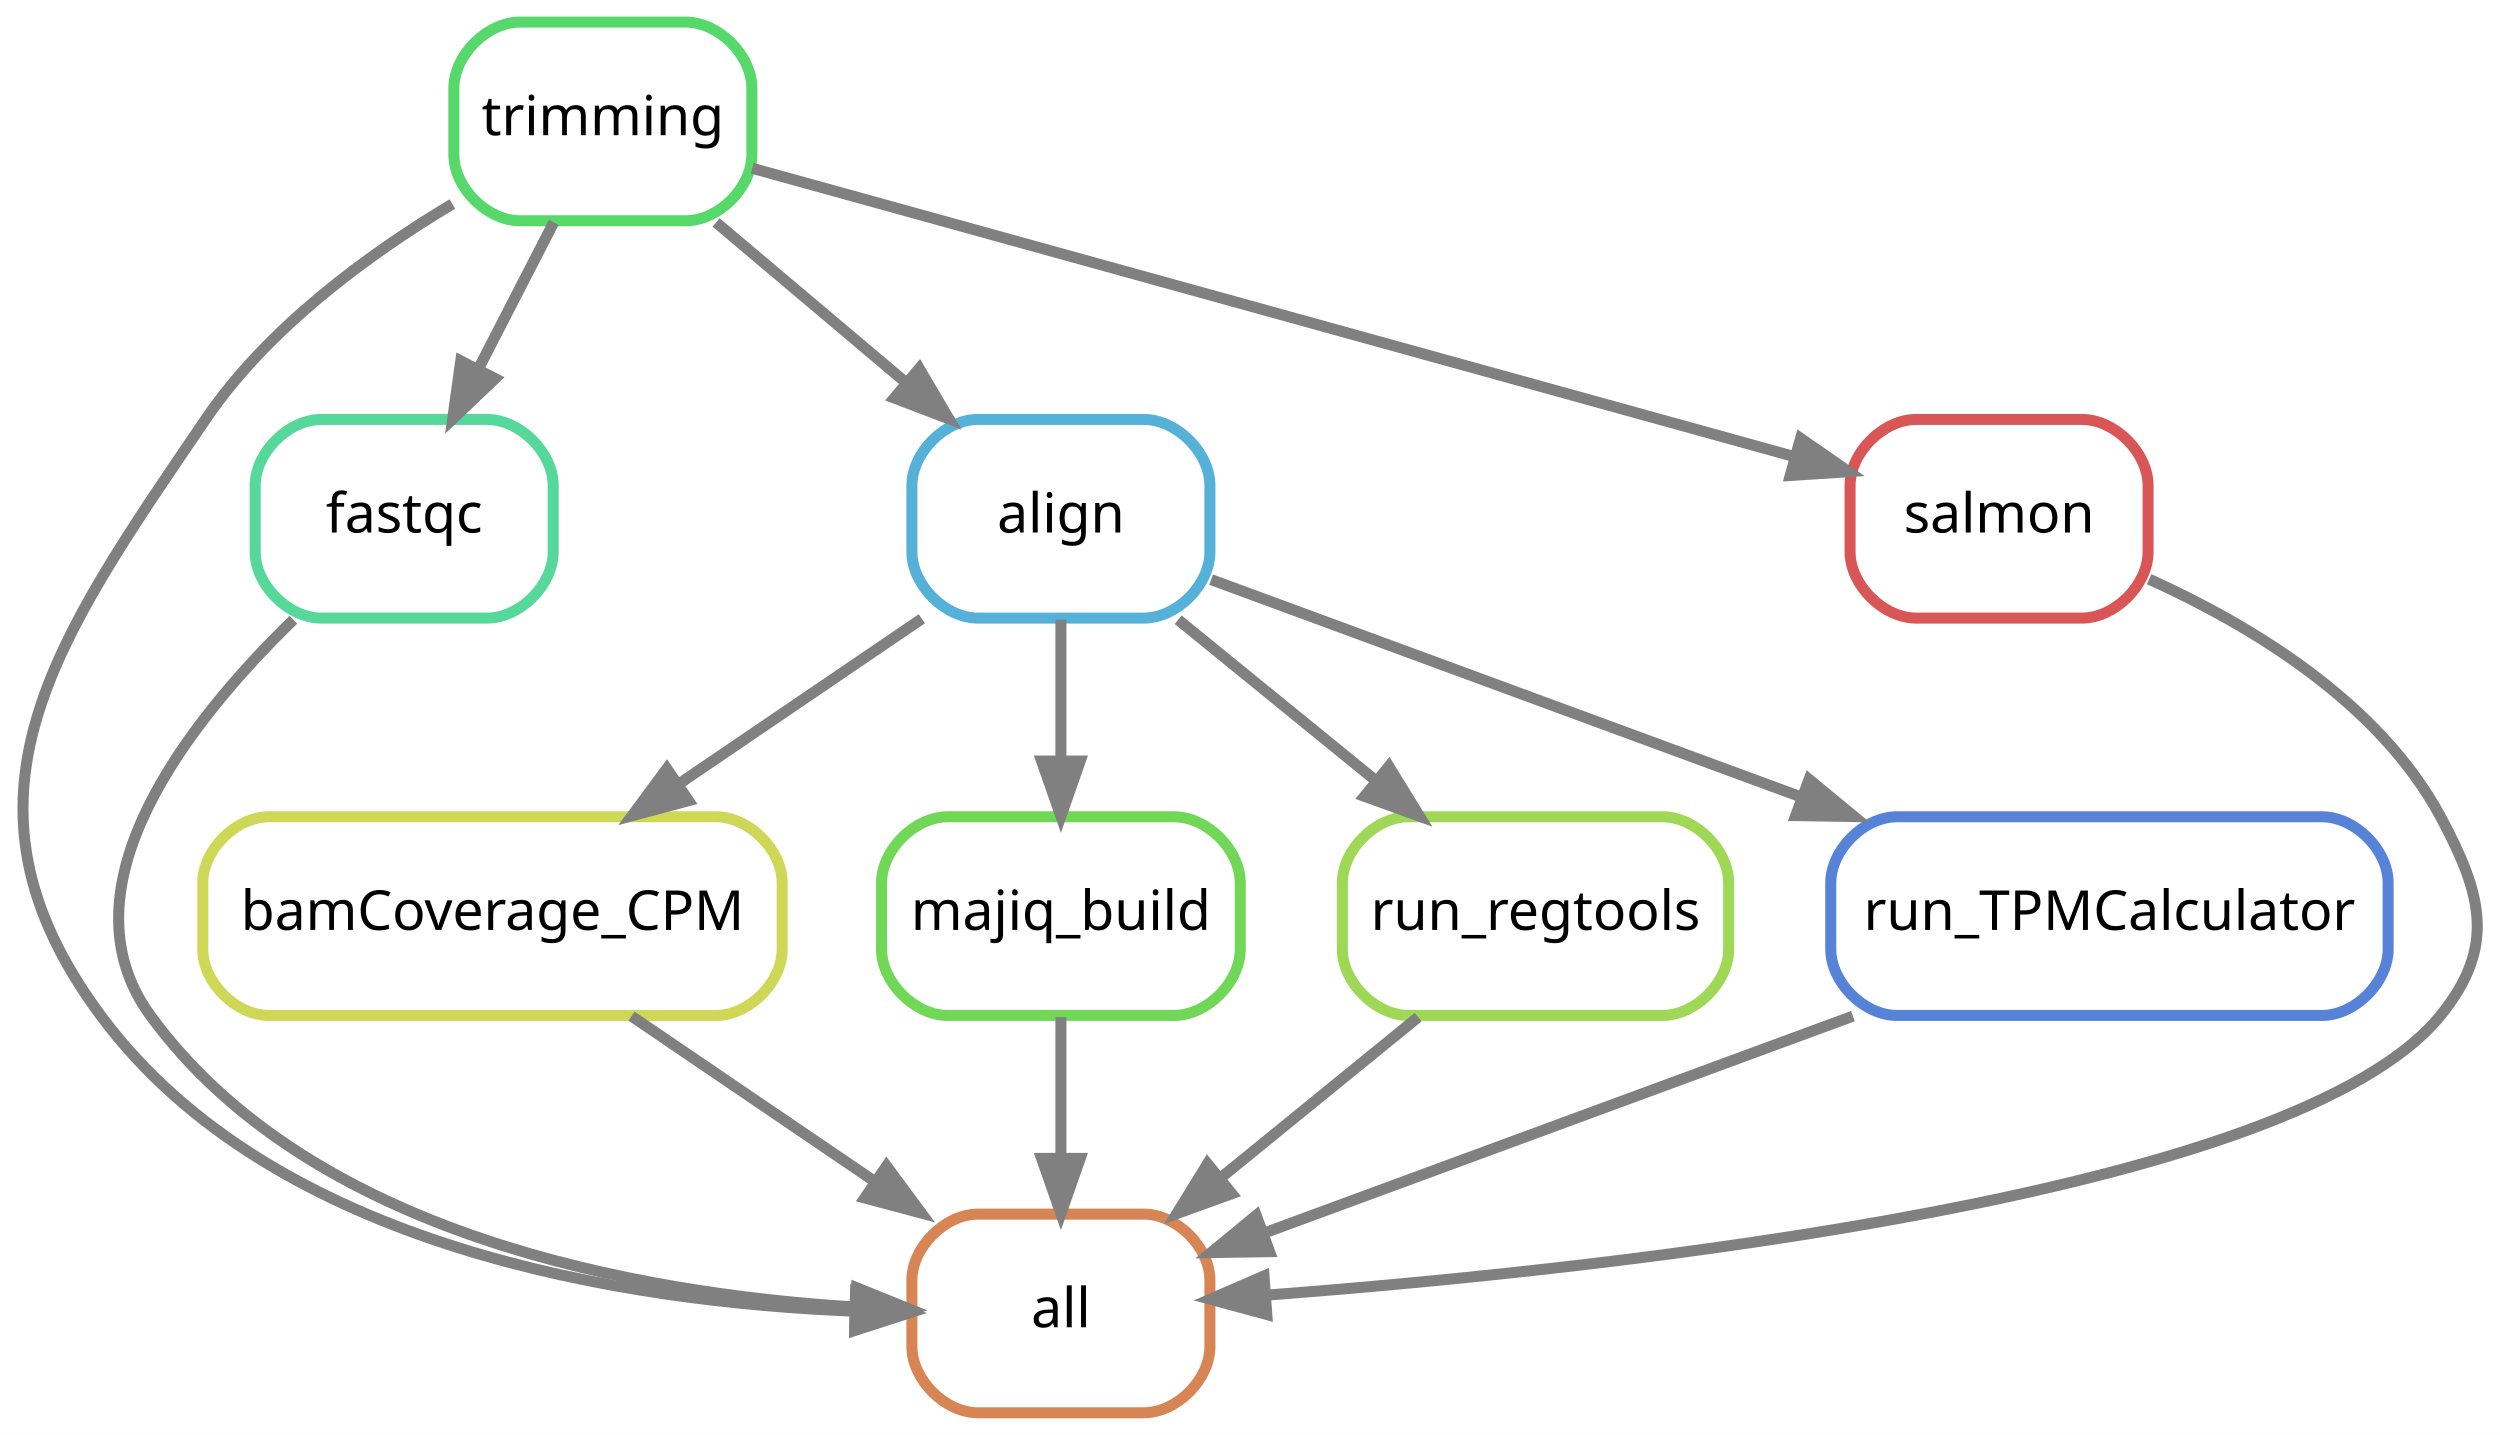
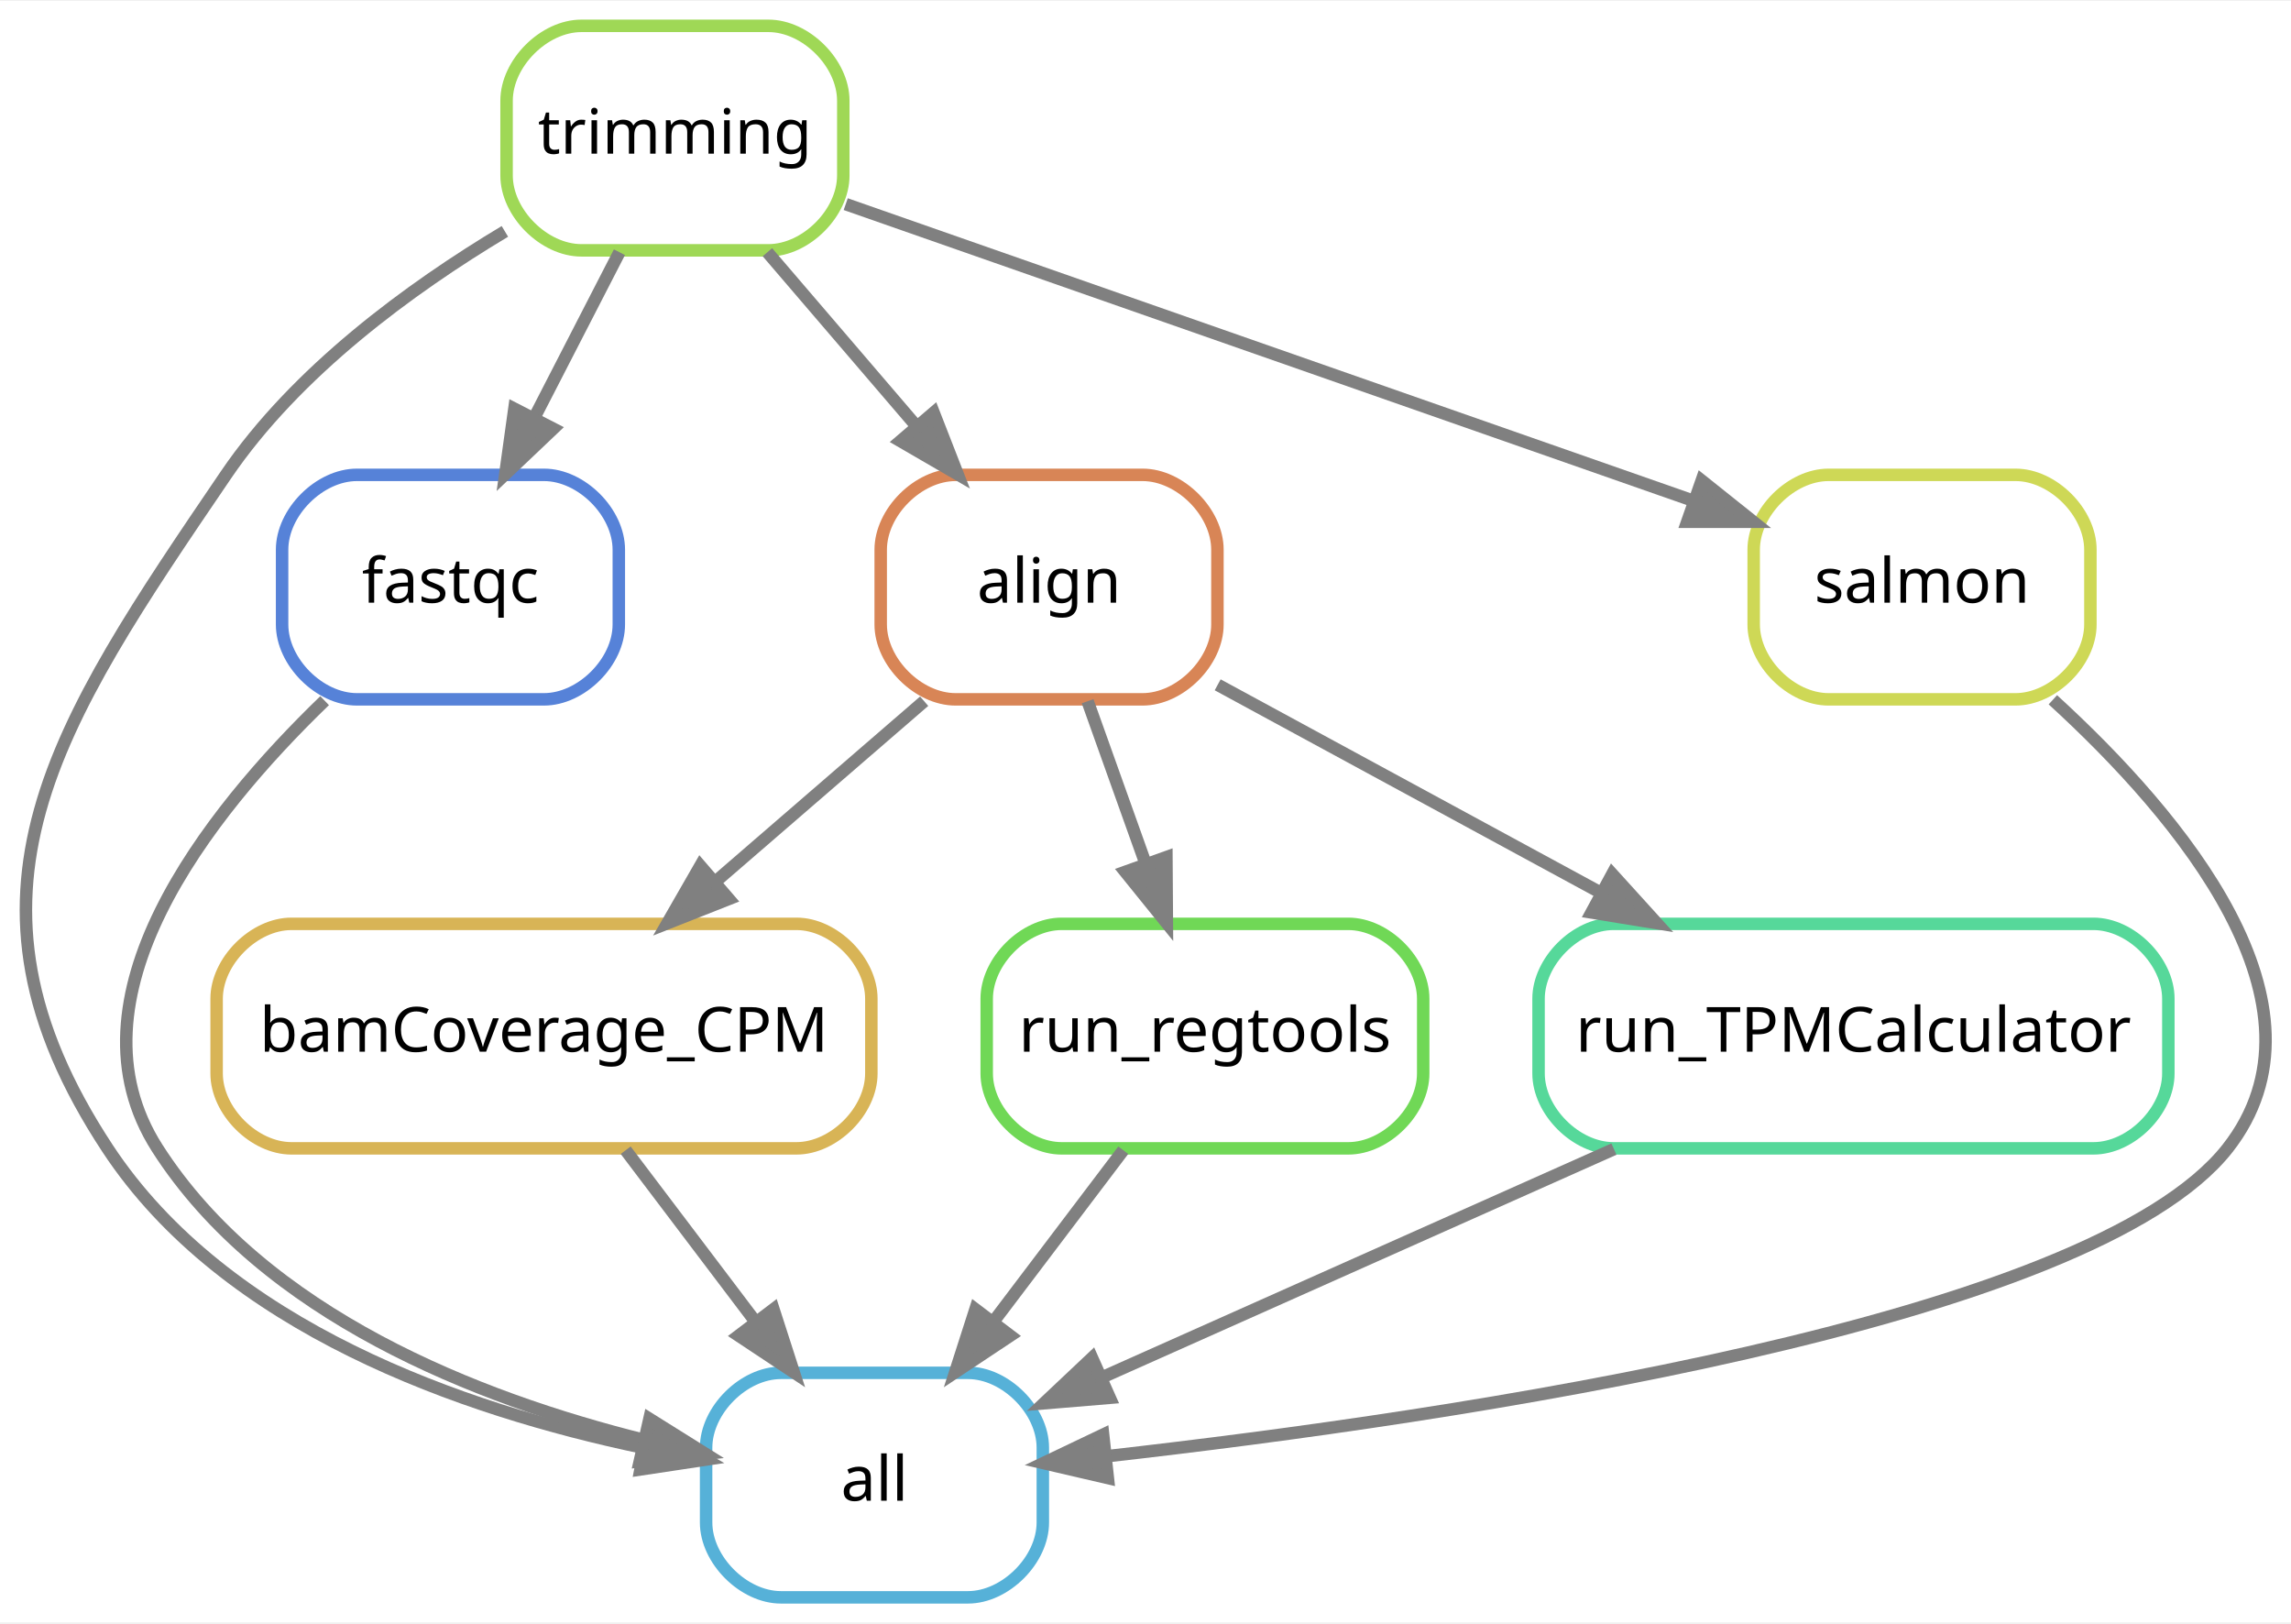
- <svg xmlns="http://www.w3.org/2000/svg" width="453pt" height="260pt" viewBox="0.00 0.00 453.01 260.00">
+ <svg xmlns="http://www.w3.org/2000/svg" width="367pt" height="260pt" viewBox="0.00 0.00 367.41 260.00">
  <g id="graph0" class="graph" transform="scale(1 1) rotate(0) translate(4 256)">
-     <polygon fill="white" stroke="transparent" points="-4,4 -4,-256 449.01,-256 449.01,4 -4,4" />
+     <polygon fill="white" stroke="transparent" points="-4,4 -4,-256 363.41,-256 363.41,4 -4,4" />
    <g id="node1" class="node">
-       <path fill="none" stroke="#d88556" stroke-width="2" d="M203.24,-36C203.24,-36 173.24,-36 173.24,-36 167.24,-36 161.24,-30 161.24,-24 161.24,-24 161.24,-12 161.24,-12 161.24,-6 167.24,0 173.24,0 173.24,0 203.24,0 203.24,0 209.24,0 215.24,-6 215.24,-12 215.24,-12 215.24,-24 215.24,-24 215.24,-30 209.24,-36 203.24,-36" />
-       <text text-anchor="middle" x="188.24" y="-15.5" font-family="sans" font-size="10.00">all</text>
+       <path fill="none" stroke="#56b1d8" stroke-width="2" d="M151.24,-36C151.24,-36 121.24,-36 121.24,-36 115.24,-36 109.24,-30 109.24,-24 109.24,-24 109.24,-12 109.24,-12 109.24,-6 115.24,0 121.24,0 121.24,0 151.24,0 151.24,0 157.24,0 163.24,-6 163.24,-12 163.24,-12 163.24,-24 163.24,-24 163.24,-30 157.24,-36 151.24,-36" />
+       <text text-anchor="middle" x="136.24" y="-15.5" font-family="sans" font-size="10.00">all</text>
    </g>
    <g id="node2" class="node">
-       <path fill="none" stroke="#56d86b" stroke-width="2" d="M120.24,-252C120.24,-252 90.24,-252 90.24,-252 84.24,-252 78.24,-246 78.24,-240 78.24,-240 78.24,-228 78.24,-228 78.24,-222 84.24,-216 90.24,-216 90.24,-216 120.24,-216 120.24,-216 126.24,-216 132.24,-222 132.24,-228 132.24,-228 132.24,-240 132.24,-240 132.24,-246 126.24,-252 120.24,-252" />
-       <text text-anchor="middle" x="105.24" y="-231.5" font-family="sans" font-size="10.00">trimming</text>
+       <path fill="none" stroke="#9fd856" stroke-width="2" d="M119.24,-252C119.24,-252 89.24,-252 89.24,-252 83.24,-252 77.24,-246 77.24,-240 77.24,-240 77.24,-228 77.24,-228 77.24,-222 83.24,-216 89.24,-216 89.24,-216 119.24,-216 119.24,-216 125.24,-216 131.24,-222 131.24,-228 131.24,-228 131.24,-240 131.24,-240 131.24,-246 125.24,-252 119.24,-252" />
+       <text text-anchor="middle" x="104.24" y="-231.5" font-family="sans" font-size="10.00">trimming</text>
+     </g>
+     <g id="edge3" class="edge">
+       <path fill="none" stroke="grey" stroke-width="2" d="M76.97,-219.04C61.69,-209.89 43.5,-196.56 32.24,-180 4.83,-139.7 -13.55,-112.71 13.24,-72 32.13,-43.28 70.23,-30.06 99.04,-24.01" />
+       <polygon fill="grey" stroke="grey" stroke-width="2" points="100.01,-27.39 109.19,-22.09 98.71,-20.51 100.01,-27.39" />
+     </g>
+     <g id="node3" class="node">
+       <path fill="none" stroke="#5682d8" stroke-width="2" d="M83.24,-180C83.24,-180 53.24,-180 53.24,-180 47.24,-180 41.24,-174 41.24,-168 41.24,-168 41.24,-156 41.24,-156 41.24,-150 47.24,-144 53.24,-144 53.24,-144 83.24,-144 83.24,-144 89.24,-144 95.24,-150 95.24,-156 95.24,-156 95.24,-168 95.24,-168 95.24,-174 89.24,-180 83.24,-180" />
+       <text text-anchor="middle" x="68.24" y="-159.5" font-family="sans" font-size="10.00">fastqc</text>
+     </g>
+     <g id="edge7" class="edge">
+       <path fill="none" stroke="grey" stroke-width="2" d="M95.34,-215.7C91.24,-207.73 86.29,-198.1 81.74,-189.26" />
+       <polygon fill="grey" stroke="grey" stroke-width="2" points="84.72,-187.4 77.03,-180.1 78.49,-190.6 84.72,-187.4" />
+     </g>
+     <g id="node5" class="node">
+       <path fill="none" stroke="#d88556" stroke-width="2" d="M179.24,-180C179.24,-180 149.24,-180 149.24,-180 143.24,-180 137.24,-174 137.24,-168 137.24,-168 137.24,-156 137.24,-156 137.24,-150 143.24,-144 149.24,-144 149.24,-144 179.24,-144 179.24,-144 185.24,-144 191.24,-150 191.24,-156 191.24,-156 191.24,-168 191.24,-168 191.24,-174 185.24,-180 179.24,-180" />
+       <text text-anchor="middle" x="164.24" y="-159.5" font-family="sans" font-size="10.00">align</text>
+     </g>
+     <g id="edge9" class="edge">
+       <path fill="none" stroke="grey" stroke-width="2" d="M119.07,-215.7C126.26,-207.3 135.03,-197.07 142.93,-187.86" />
+       <polygon fill="grey" stroke="grey" stroke-width="2" points="145.73,-189.97 149.58,-180.1 140.41,-185.42 145.73,-189.97" />
+     </g>
+     <g id="node6" class="node">
+       <path fill="none" stroke="#ced856" stroke-width="2" d="M319.24,-180C319.24,-180 289.24,-180 289.24,-180 283.24,-180 277.24,-174 277.24,-168 277.24,-168 277.24,-156 277.24,-156 277.24,-150 283.24,-144 289.24,-144 289.24,-144 319.24,-144 319.24,-144 325.24,-144 331.24,-150 331.24,-156 331.24,-156 331.24,-168 331.24,-168 331.24,-174 325.24,-180 319.24,-180" />
+       <text text-anchor="middle" x="304.24" y="-159.5" font-family="sans" font-size="10.00">salmon</text>
+     </g>
+     <g id="edge10" class="edge">
+       <path fill="none" stroke="grey" stroke-width="2" d="M131.63,-223.41C166.93,-211.06 228.44,-189.53 267.71,-175.79" />
+       <polygon fill="grey" stroke="grey" stroke-width="2" points="268.9,-179.08 277.18,-172.47 266.58,-172.47 268.9,-179.08" />
+     </g>
+     <g id="edge6" class="edge">
+       <path fill="none" stroke="grey" stroke-width="2" d="M48.06,-143.79C29.13,-125.51 5.88,-95.99 21.24,-72 38.32,-45.32 72.6,-31.89 99.31,-25.24" />
+       <polygon fill="grey" stroke="grey" stroke-width="2" points="100.15,-28.63 109.13,-23.01 98.6,-21.81 100.15,-28.63" />
+     </g>
+     <g id="node4" class="node">
+       <path fill="none" stroke="#d8b456" stroke-width="2" d="M123.74,-108C123.74,-108 42.74,-108 42.74,-108 36.74,-108 30.74,-102 30.74,-96 30.74,-96 30.74,-84 30.74,-84 30.74,-78 36.74,-72 42.74,-72 42.74,-72 123.74,-72 123.74,-72 129.74,-72 135.74,-78 135.74,-84 135.74,-84 135.74,-96 135.74,-96 135.74,-102 129.74,-108 123.74,-108" />
+       <text text-anchor="middle" x="83.24" y="-87.5" font-family="sans" font-size="10.00">bamCoverage_CPM</text>
+     </g>
+     <g id="edge1" class="edge">
+       <path fill="none" stroke="grey" stroke-width="2" d="M96.34,-71.7C102.63,-63.39 110.28,-53.28 117.2,-44.14" />
+       <polygon fill="grey" stroke="grey" stroke-width="2" points="120.04,-46.19 123.29,-36.1 114.46,-41.96 120.04,-46.19" />
+     </g>
+     <g id="edge8" class="edge">
+       <path fill="none" stroke="grey" stroke-width="2" d="M144.21,-143.7C134.11,-134.97 121.7,-124.24 110.72,-114.75" />
+       <polygon fill="grey" stroke="grey" stroke-width="2" points="112.88,-111.99 103.03,-108.1 108.31,-117.29 112.88,-111.99" />
+     </g>
+     <g id="node7" class="node">
+       <path fill="none" stroke="#70d856" stroke-width="2" d="M212.24,-108C212.24,-108 166.24,-108 166.24,-108 160.24,-108 154.24,-102 154.24,-96 154.24,-96 154.24,-84 154.24,-84 154.24,-78 160.24,-72 166.24,-72 166.24,-72 212.24,-72 212.24,-72 218.24,-72 224.24,-78 224.24,-84 224.24,-84 224.24,-96 224.24,-96 224.24,-102 218.24,-108 212.24,-108" />
+       <text text-anchor="middle" x="189.24" y="-87.5" font-family="sans" font-size="10.00">run_regtools</text>
+     </g>
+     <g id="edge11" class="edge">
+       <path fill="none" stroke="grey" stroke-width="2" d="M170.42,-143.7C173.23,-135.81 176.63,-126.3 179.76,-117.55" />
+       <polygon fill="grey" stroke="grey" stroke-width="2" points="183.06,-118.7 183.13,-108.1 176.47,-116.34 183.06,-118.7" />
+     </g>
+     <g id="node8" class="node">
+       <path fill="none" stroke="#56d89a" stroke-width="2" d="M331.74,-108C331.74,-108 254.74,-108 254.74,-108 248.74,-108 242.74,-102 242.74,-96 242.74,-96 242.74,-84 242.74,-84 242.74,-78 248.74,-72 254.74,-72 254.74,-72 331.74,-72 331.74,-72 337.74,-72 343.74,-78 343.74,-84 343.74,-84 343.74,-96 343.74,-96 343.74,-102 337.74,-108 331.74,-108" />
+       <text text-anchor="middle" x="293.24" y="-87.5" font-family="sans" font-size="10.00">run_TPMCalculator</text>
+     </g>
+     <g id="edge12" class="edge">
+       <path fill="none" stroke="grey" stroke-width="2" d="M191.28,-146.33C209.09,-136.66 232.73,-123.83 252.77,-112.96" />
+       <polygon fill="grey" stroke="grey" stroke-width="2" points="254.56,-115.97 261.68,-108.12 251.23,-109.82 254.56,-115.97" />
+     </g>
+     <g id="edge2" class="edge">
+       <path fill="none" stroke="grey" stroke-width="2" d="M325.22,-143.93C345.66,-125.25 371.21,-94.89 353.24,-72 331.3,-44.06 229.64,-28.97 173.59,-22.64" />
+       <polygon fill="grey" stroke="grey" stroke-width="2" points="173.67,-19.13 163.35,-21.53 172.91,-26.09 173.67,-19.13" />
+     </g>
+     <g id="edge4" class="edge">
+       <path fill="none" stroke="grey" stroke-width="2" d="M176.14,-71.7C169.85,-63.39 162.19,-53.28 155.27,-44.14" />
+       <polygon fill="grey" stroke="grey" stroke-width="2" points="158.01,-41.96 149.19,-36.1 152.43,-46.19 158.01,-41.96" />
    </g>
    <g id="edge5" class="edge">
-       <path fill="none" stroke="grey" stroke-width="2" d="M77.97,-219.04C62.69,-209.89 44.49,-196.56 33.24,-180 5.83,-139.7 -14.78,-111.16 14.24,-72 45.53,-29.75 109.73,-20.04 150.78,-18.41" />
-       <polygon fill="grey" stroke="grey" stroke-width="2" points="151.03,-21.91 160.94,-18.16 150.86,-14.91 151.03,-21.91" />
-     </g>
-     <g id="node3" class="node">
-       <path fill="none" stroke="#56d89a" stroke-width="2" d="M84.24,-180C84.24,-180 54.24,-180 54.24,-180 48.24,-180 42.24,-174 42.24,-168 42.24,-168 42.24,-156 42.24,-156 42.24,-150 48.24,-144 54.24,-144 54.24,-144 84.24,-144 84.24,-144 90.24,-144 96.24,-150 96.24,-156 96.24,-156 96.24,-168 96.24,-168 96.24,-174 90.24,-180 84.24,-180" />
-       <text text-anchor="middle" x="69.24" y="-159.5" font-family="sans" font-size="10.00">fastqc</text>
-     </g>
-     <g id="edge8" class="edge">
-       <path fill="none" stroke="grey" stroke-width="2" d="M96.34,-215.7C92.24,-207.73 87.29,-198.1 82.74,-189.26" />
-       <polygon fill="grey" stroke="grey" stroke-width="2" points="85.72,-187.4 78.03,-180.1 79.49,-190.6 85.72,-187.4" />
-     </g>
-     <g id="node5" class="node">
-       <path fill="none" stroke="#56b1d8" stroke-width="2" d="M203.24,-180C203.24,-180 173.24,-180 173.24,-180 167.24,-180 161.24,-174 161.24,-168 161.24,-168 161.24,-156 161.24,-156 161.24,-150 167.24,-144 173.24,-144 173.24,-144 203.24,-144 203.24,-144 209.24,-144 215.24,-150 215.24,-156 215.24,-156 215.24,-168 215.24,-168 215.24,-174 209.24,-180 203.24,-180" />
-       <text text-anchor="middle" x="188.24" y="-159.5" font-family="sans" font-size="10.00">align</text>
-     </g>
-     <g id="edge10" class="edge">
-       <path fill="none" stroke="grey" stroke-width="2" d="M125.75,-215.7C136.1,-206.97 148.82,-196.24 160.07,-186.75" />
-       <polygon fill="grey" stroke="grey" stroke-width="2" points="162.57,-189.23 167.95,-180.1 158.05,-183.88 162.57,-189.23" />
-     </g>
-     <g id="node6" class="node">
-       <path fill="none" stroke="#d85656" stroke-width="2" d="M373.24,-180C373.24,-180 343.24,-180 343.24,-180 337.24,-180 331.24,-174 331.24,-168 331.24,-168 331.24,-156 331.24,-156 331.24,-150 337.24,-144 343.24,-144 343.24,-144 373.24,-144 373.24,-144 379.24,-144 385.24,-150 385.24,-156 385.24,-156 385.24,-168 385.24,-168 385.24,-174 379.24,-180 373.24,-180" />
-       <text text-anchor="middle" x="358.24" y="-159.5" font-family="sans" font-size="10.00">salmon</text>
-     </g>
-     <g id="edge11" class="edge">
-       <path fill="none" stroke="grey" stroke-width="2" d="M132.31,-225.51C177.84,-212.91 269.8,-187.47 321.25,-173.23" />
-       <polygon fill="grey" stroke="grey" stroke-width="2" points="322.27,-176.58 330.97,-170.54 320.4,-169.84 322.27,-176.58" />
-     </g>
-     <g id="edge6" class="edge">
-       <path fill="none" stroke="grey" stroke-width="2" d="M49.17,-143.71C30.03,-125.09 6.43,-95.05 23.24,-72 52.24,-32.22 111.57,-21.64 150.61,-19.18" />
-       <polygon fill="grey" stroke="grey" stroke-width="2" points="151.22,-22.66 161.04,-18.69 150.89,-15.67 151.22,-22.66" />
-     </g>
-     <g id="node4" class="node">
-       <path fill="none" stroke="#ced856" stroke-width="2" d="M125.74,-108C125.74,-108 44.74,-108 44.74,-108 38.74,-108 32.74,-102 32.74,-96 32.74,-96 32.74,-84 32.74,-84 32.74,-78 38.74,-72 44.74,-72 44.74,-72 125.74,-72 125.74,-72 131.74,-72 137.74,-78 137.74,-84 137.74,-84 137.74,-96 137.74,-96 137.74,-102 131.74,-108 125.74,-108" />
-       <text text-anchor="middle" x="85.24" y="-87.5" font-family="sans" font-size="10.00">bamCoverage_CPM</text>
-     </g>
-     <g id="edge2" class="edge">
-       <path fill="none" stroke="grey" stroke-width="2" d="M110.43,-71.88C123.65,-62.89 140.03,-51.76 154.34,-42.03" />
-       <polygon fill="grey" stroke="grey" stroke-width="2" points="156.64,-44.71 162.94,-36.19 152.7,-38.92 156.64,-44.71" />
-     </g>
-     <g id="edge9" class="edge">
-       <path fill="none" stroke="grey" stroke-width="2" d="M163.04,-143.88C149.82,-134.89 133.44,-123.76 119.13,-114.03" />
-       <polygon fill="grey" stroke="grey" stroke-width="2" points="120.77,-110.92 110.53,-108.19 116.83,-116.71 120.77,-110.92" />
-     </g>
-     <g id="node7" class="node">
-       <path fill="none" stroke="#70d856" stroke-width="2" d="M208.74,-108C208.74,-108 167.74,-108 167.74,-108 161.74,-108 155.74,-102 155.74,-96 155.74,-96 155.74,-84 155.74,-84 155.74,-78 161.74,-72 167.74,-72 167.74,-72 208.74,-72 208.74,-72 214.74,-72 220.74,-78 220.74,-84 220.74,-84 220.74,-96 220.74,-96 220.74,-102 214.74,-108 208.74,-108" />
-       <text text-anchor="middle" x="188.24" y="-87.5" font-family="sans" font-size="10.00">majiq_build</text>
-     </g>
-     <g id="edge12" class="edge">
-       <path fill="none" stroke="grey" stroke-width="2" d="M188.24,-143.7C188.24,-135.98 188.24,-126.71 188.24,-118.11" />
-       <polygon fill="grey" stroke="grey" stroke-width="2" points="191.74,-118.1 188.24,-108.1 184.74,-118.1 191.74,-118.1" />
-     </g>
-     <g id="node8" class="node">
-       <path fill="none" stroke="#9fd856" stroke-width="2" d="M297.24,-108C297.24,-108 251.24,-108 251.24,-108 245.24,-108 239.24,-102 239.24,-96 239.24,-96 239.24,-84 239.24,-84 239.24,-78 245.24,-72 251.24,-72 251.24,-72 297.24,-72 297.24,-72 303.24,-72 309.24,-78 309.24,-84 309.24,-84 309.24,-96 309.24,-96 309.24,-102 303.24,-108 297.24,-108" />
-       <text text-anchor="middle" x="274.24" y="-87.5" font-family="sans" font-size="10.00">run_regtools</text>
-     </g>
-     <g id="edge13" class="edge">
-       <path fill="none" stroke="grey" stroke-width="2" d="M209.49,-143.7C220.32,-134.88 233.65,-124.03 245.4,-114.47" />
-       <polygon fill="grey" stroke="grey" stroke-width="2" points="247.67,-117.13 253.22,-108.1 243.26,-111.7 247.67,-117.13" />
-     </g>
-     <g id="node9" class="node">
-       <path fill="none" stroke="#5682d8" stroke-width="2" d="M416.74,-108C416.74,-108 339.74,-108 339.74,-108 333.74,-108 327.74,-102 327.74,-96 327.74,-96 327.74,-84 327.74,-84 327.74,-78 333.74,-72 339.74,-72 339.74,-72 416.74,-72 416.74,-72 422.74,-72 428.74,-78 428.74,-84 428.74,-84 428.74,-96 428.74,-96 428.74,-102 422.74,-108 416.74,-108" />
-       <text text-anchor="middle" x="378.24" y="-87.5" font-family="sans" font-size="10.00">run_TPMCalculator</text>
-     </g>
-     <g id="edge14" class="edge">
-       <path fill="none" stroke="grey" stroke-width="2" d="M215.46,-150.97C243.22,-140.74 287.1,-124.58 322.3,-111.61" />
-       <polygon fill="grey" stroke="grey" stroke-width="2" points="323.81,-114.78 331.98,-108.04 321.39,-108.21 323.81,-114.78" />
-     </g>
-     <g id="edge1" class="edge">
-       <path fill="none" stroke="grey" stroke-width="2" d="M385.43,-151.05C403.98,-142.67 427.12,-128.7 438.24,-108 445.81,-93.9 448.31,-84.43 438.24,-72 411.9,-39.49 288.69,-26.12 225.63,-21.33" />
-       <polygon fill="grey" stroke="grey" stroke-width="2" points="225.55,-17.81 215.32,-20.58 225.04,-24.79 225.55,-17.81" />
-     </g>
-     <g id="edge4" class="edge">
-       <path fill="none" stroke="grey" stroke-width="2" d="M188.24,-71.7C188.24,-63.98 188.24,-54.71 188.24,-46.11" />
-       <polygon fill="grey" stroke="grey" stroke-width="2" points="191.74,-46.1 188.24,-36.1 184.74,-46.1 191.74,-46.1" />
-     </g>
-     <g id="edge3" class="edge">
-       <path fill="none" stroke="grey" stroke-width="2" d="M252.98,-71.7C242.15,-62.88 228.82,-52.03 217.07,-42.47" />
-       <polygon fill="grey" stroke="grey" stroke-width="2" points="219.21,-39.7 209.25,-36.1 214.8,-45.13 219.21,-39.7" />
-     </g>
-     <g id="edge7" class="edge">
-       <path fill="none" stroke="grey" stroke-width="2" d="M331.76,-71.88C298.84,-59.75 255.31,-43.71 224.85,-32.49" />
-       <polygon fill="grey" stroke="grey" stroke-width="2" points="226.05,-29.2 215.45,-29.03 223.63,-35.77 226.05,-29.2" />
+       <path fill="none" stroke="grey" stroke-width="2" d="M254.83,-71.88C229.83,-60.73 197.4,-46.27 172.78,-35.29" />
+       <polygon fill="grey" stroke="grey" stroke-width="2" points="173.98,-32 163.42,-31.12 171.13,-38.39 173.98,-32" />
    </g>
  </g>
</svg>
